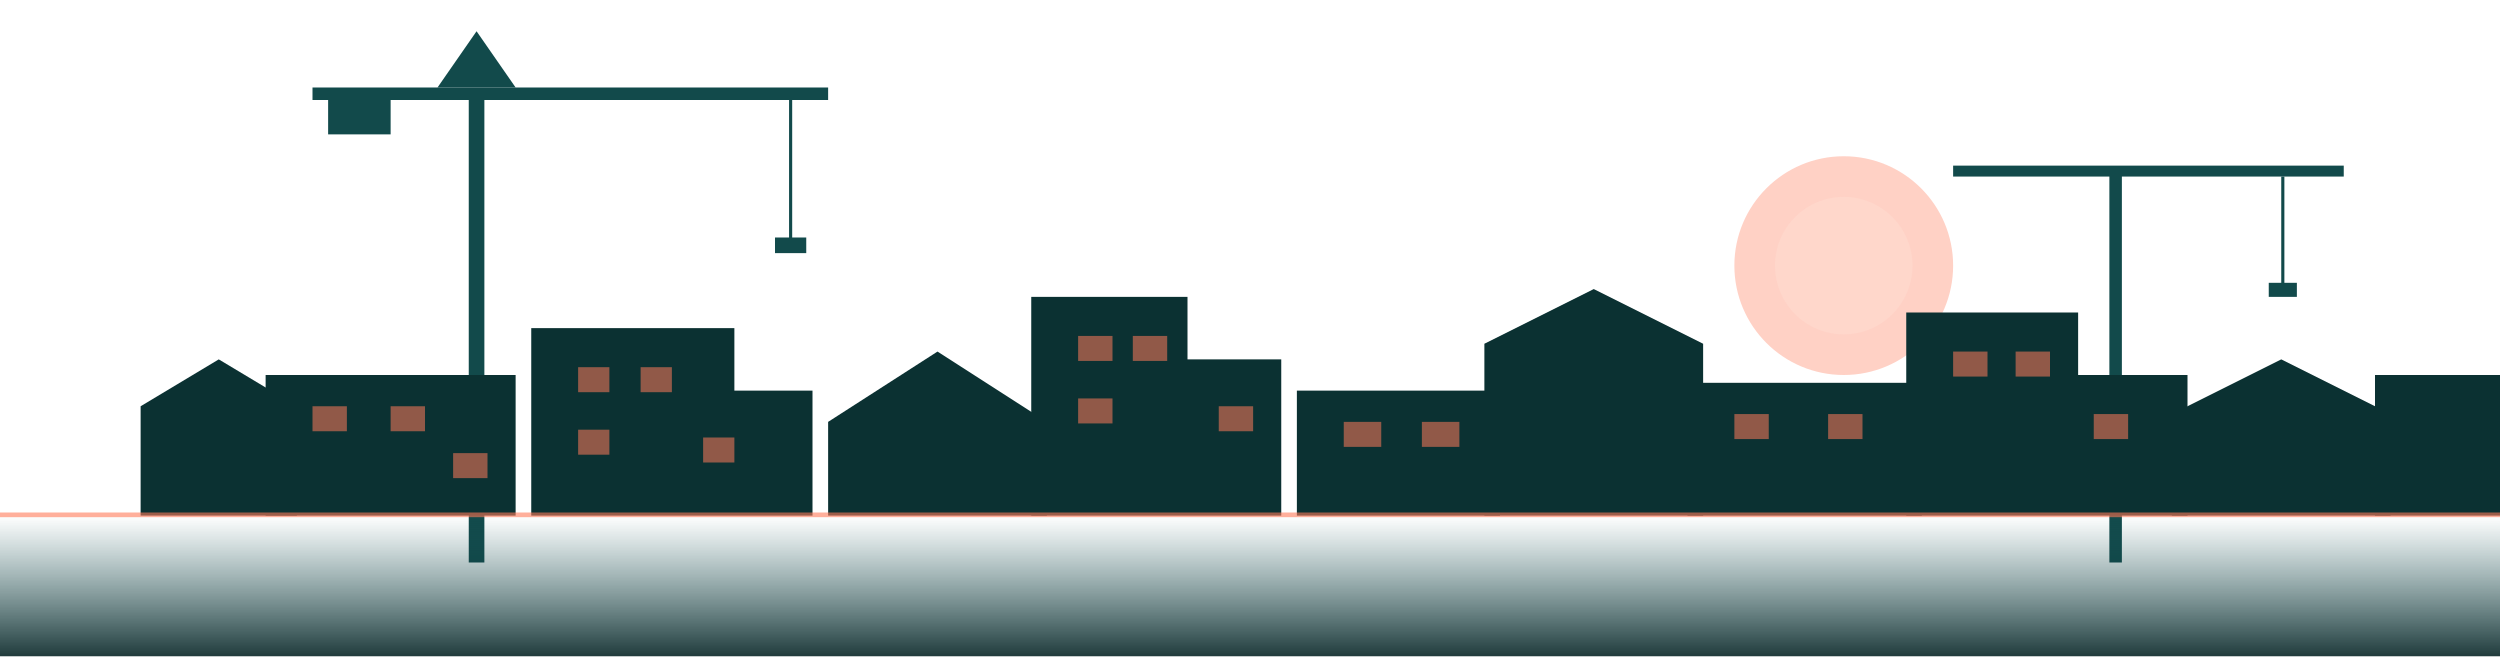
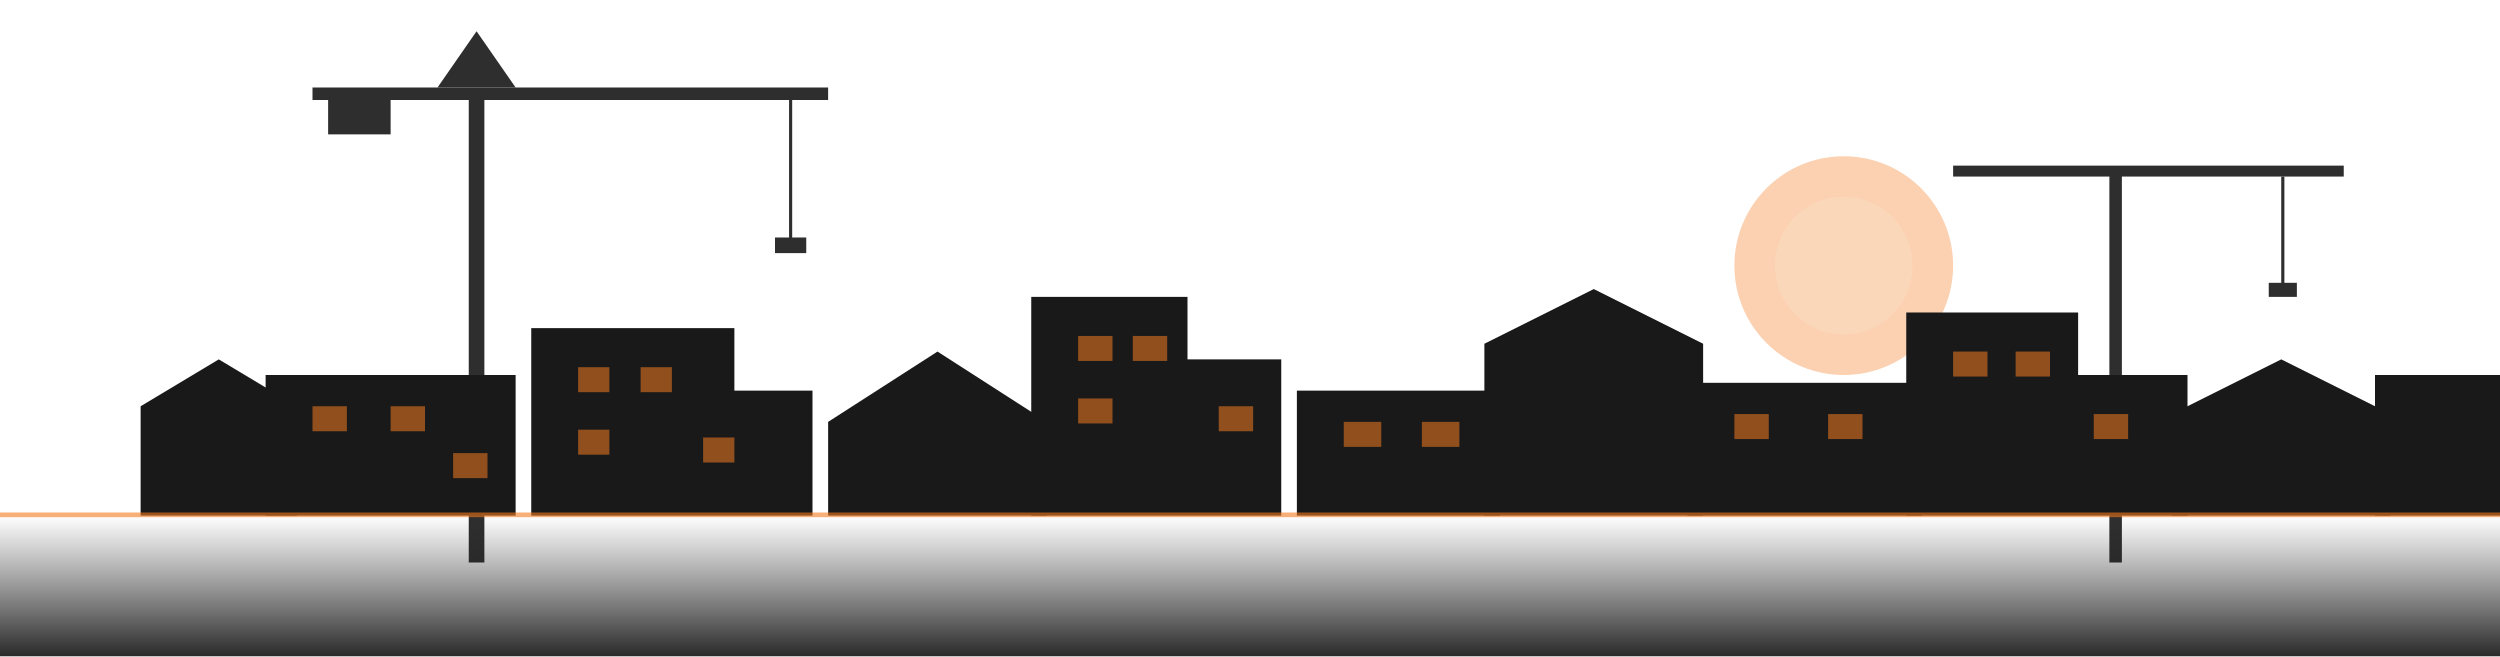
<svg xmlns="http://www.w3.org/2000/svg" viewBox="0 0 1600 420" preserveAspectRatio="xMidYMax slice">
  <defs>
    <linearGradient id="sea" x1="0" y1="0" x2="0" y2="1">
-       <stop offset="0" stop-color="#145457" stop-opacity="0" />
-       <stop offset="1" stop-color="#082526" stop-opacity=".9" />
+       <stop offset="0" stop-color="#262626" stop-opacity="0" />
+       <stop offset="1" stop-color="#121212" stop-opacity=".9" />
    </linearGradient>
  </defs>
-   <circle cx="1180" cy="170" r="70" fill="#ff7a59" opacity=".35" />
-   <circle cx="1180" cy="170" r="44" fill="#ffe1d6" opacity=".35" />
-   <g fill="#124a4b">
+   <circle cx="1180" cy="170" r="70" fill="#f47c20" opacity=".35" />
+   <circle cx="1180" cy="170" r="44" fill="#fde3cc" opacity=".35" />
+   <g fill="#2e2e2e">
    <rect x="300" y="60" width="10" height="300" />
    <rect x="200" y="56" width="330" height="8" />
    <rect x="505" y="64" width="2" height="90" />
    <rect x="496" y="152" width="20" height="10" />
    <rect x="210" y="64" width="40" height="22" />
    <path d="M305 20 L330 56 L280 56 Z" />
    <rect x="1350" y="110" width="8" height="250" />
    <rect x="1250" y="106" width="250" height="7" />
    <rect x="1460" y="113" width="2" height="70" />
    <rect x="1452" y="181" width="18" height="9" />
  </g>
-   <g fill="#0b3132">
+   <g fill="#191919">
    <path d="M0 330 H90 V260 L140 230 L190 260 V330 Z" />
    <path d="M170 330 V240 H330 V330 Z" />
    <path d="M340 330 V210 H470 V250 H520 V330 Z" />
    <path d="M530 330 V270 L600 225 L670 270 V330 Z" />
    <path d="M660 330 V190 H760 V230 H820 V330 Z" />
    <path d="M830 330 V250 H960 V330 Z" />
    <path d="M950 330 V220 L1020 185 L1090 220 V330 Z" />
    <path d="M1080 330 V245 H1230 V330 Z" />
    <path d="M1220 330 V200 H1330 V240 H1400 V330 Z" />
    <path d="M1390 330 V265 L1460 230 L1530 265 V330 Z" />
    <path d="M1520 330 V240 H1600 V330 Z" />
  </g>
-   <g fill="#ff7a59" opacity=".55">
+   <g fill="#f47c20" opacity=".55">
    <rect x="200" y="260" width="22" height="16" />
    <rect x="250" y="260" width="22" height="16" />
    <rect x="290" y="290" width="22" height="16" />
    <rect x="370" y="235" width="20" height="16" />
    <rect x="410" y="235" width="20" height="16" />
    <rect x="370" y="275" width="20" height="16" />
    <rect x="450" y="280" width="20" height="16" />
    <rect x="690" y="215" width="22" height="16" />
    <rect x="725" y="215" width="22" height="16" />
    <rect x="690" y="255" width="22" height="16" />
    <rect x="780" y="260" width="22" height="16" />
    <rect x="860" y="270" width="24" height="16" />
    <rect x="910" y="270" width="24" height="16" />
    <rect x="1110" y="265" width="22" height="16" />
    <rect x="1170" y="265" width="22" height="16" />
    <rect x="1250" y="225" width="22" height="16" />
    <rect x="1290" y="225" width="22" height="16" />
    <rect x="1340" y="265" width="22" height="16" />
  </g>
  <rect x="0" y="330" width="1600" height="90" fill="url(#sea)" />
-   <rect x="0" y="328" width="1600" height="3" fill="#ff7a59" opacity=".6" />
+   <rect x="0" y="328" width="1600" height="3" fill="#f47c20" opacity=".6" />
</svg>
